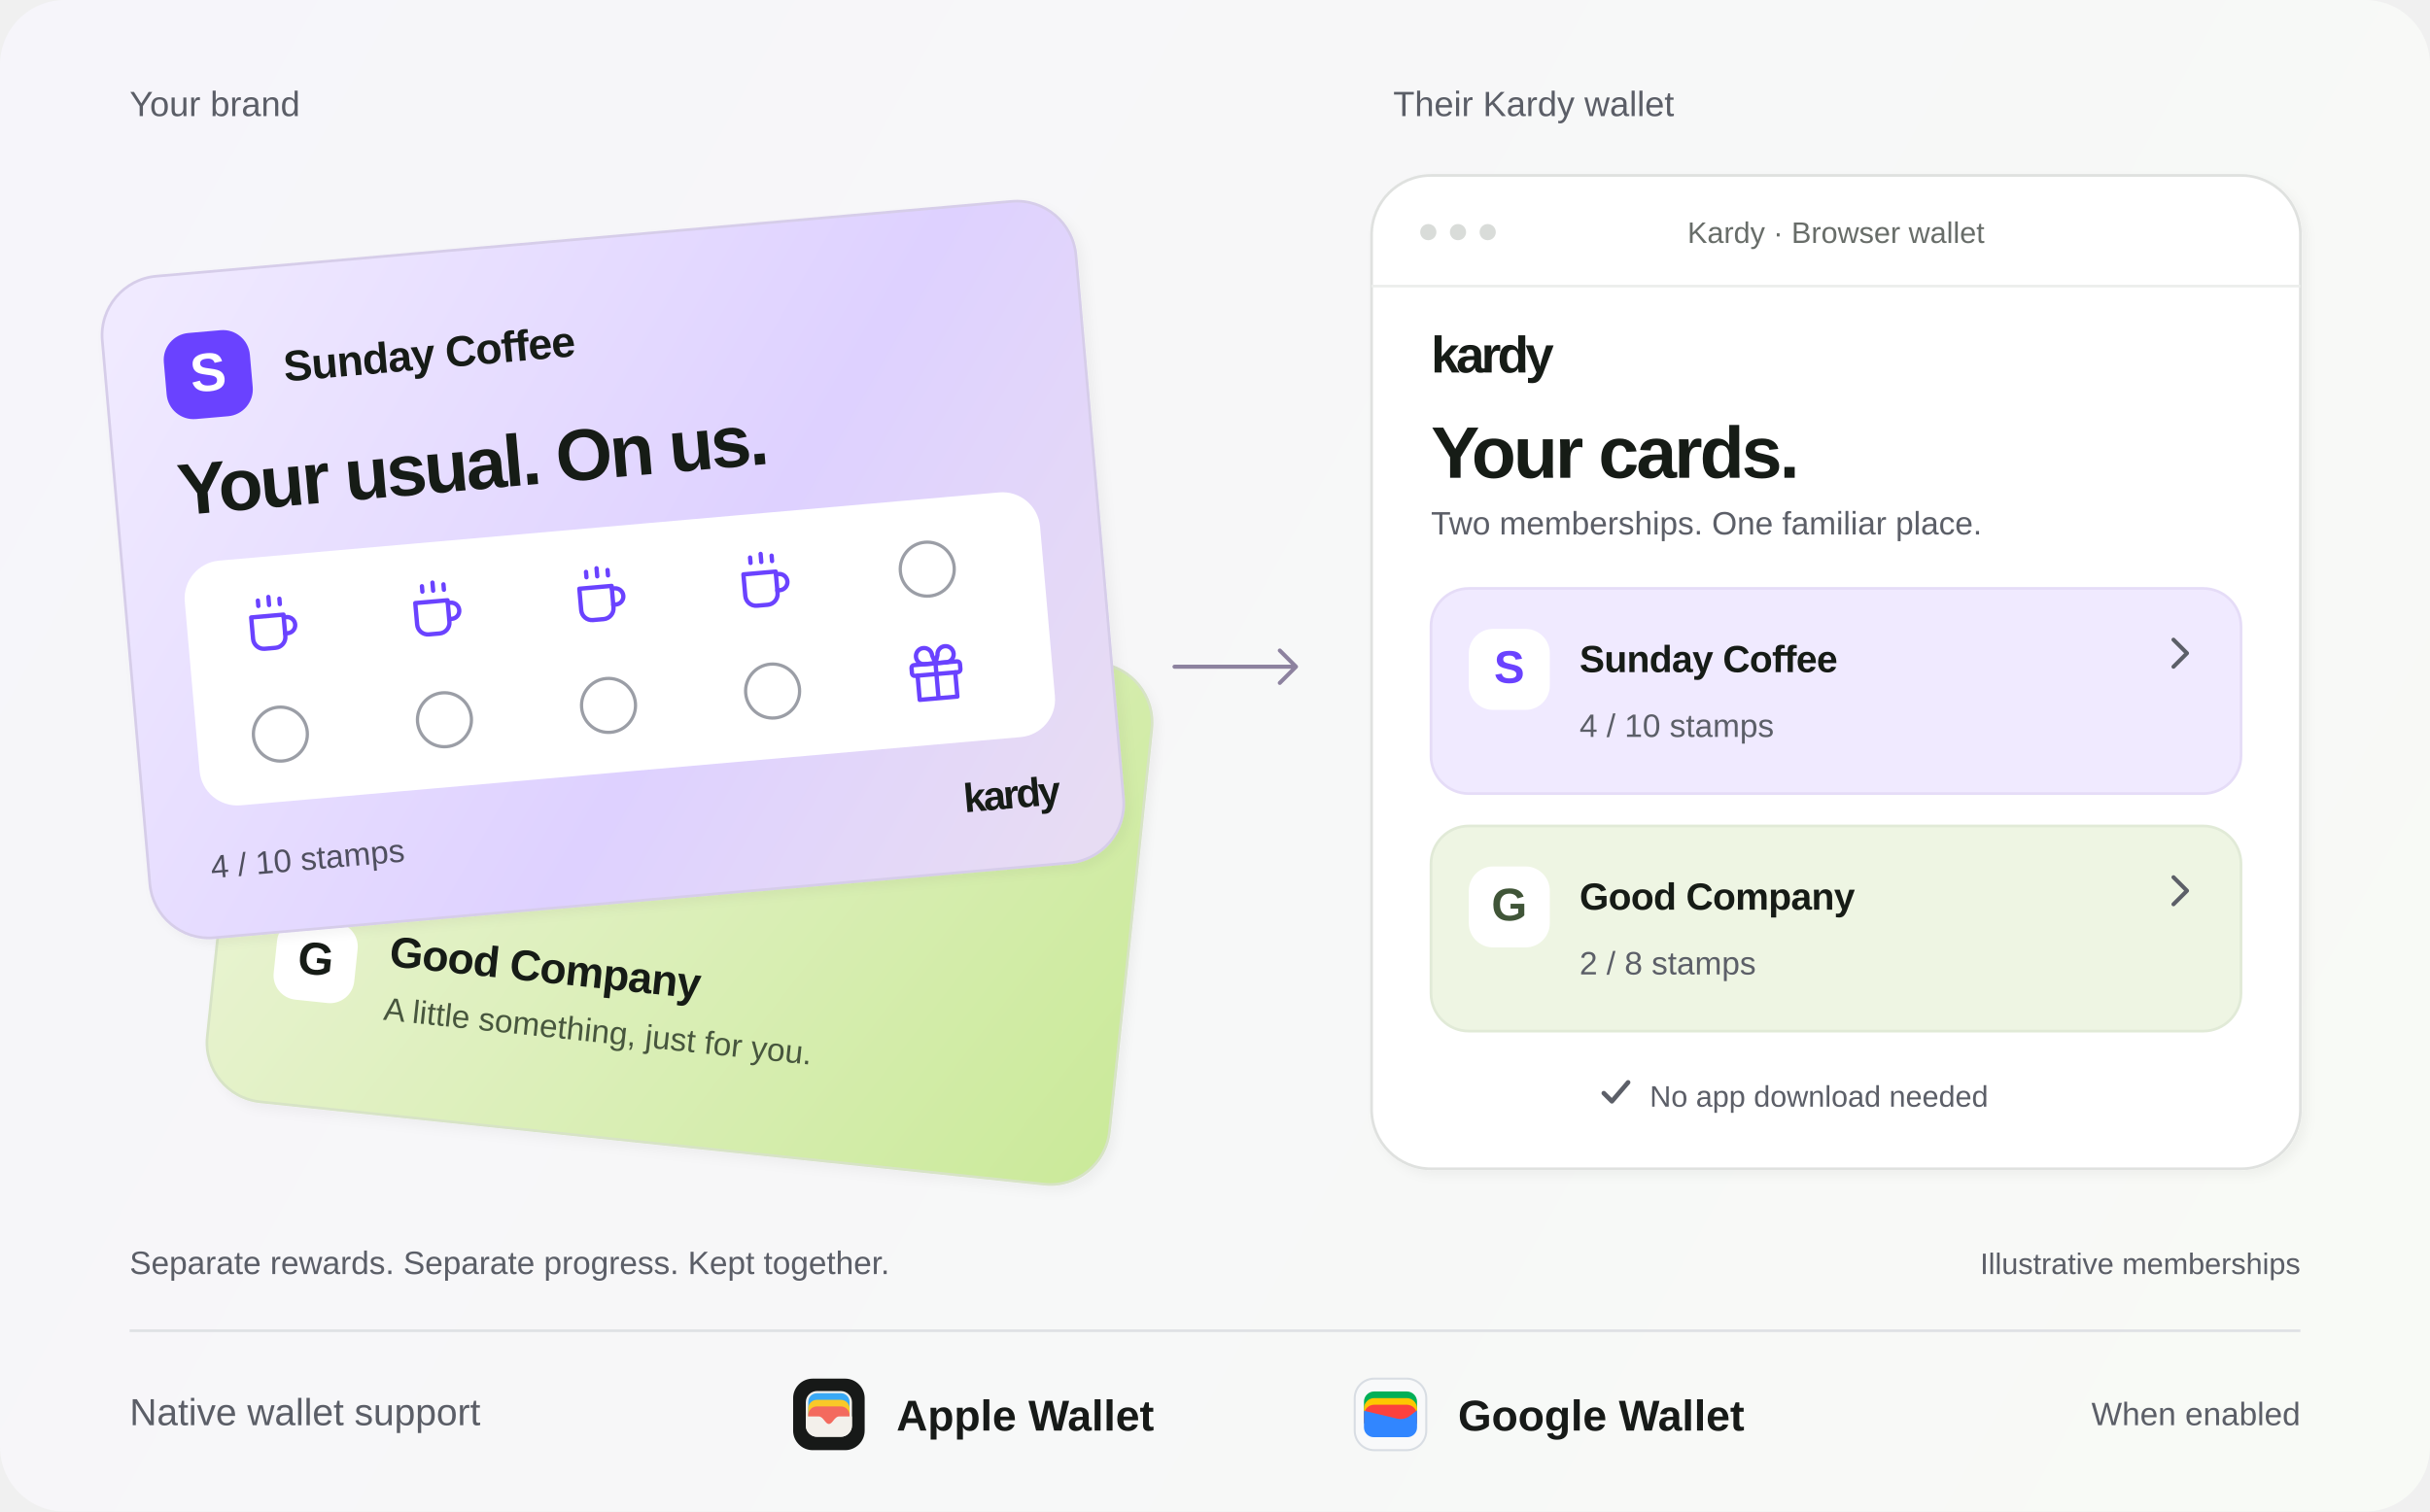
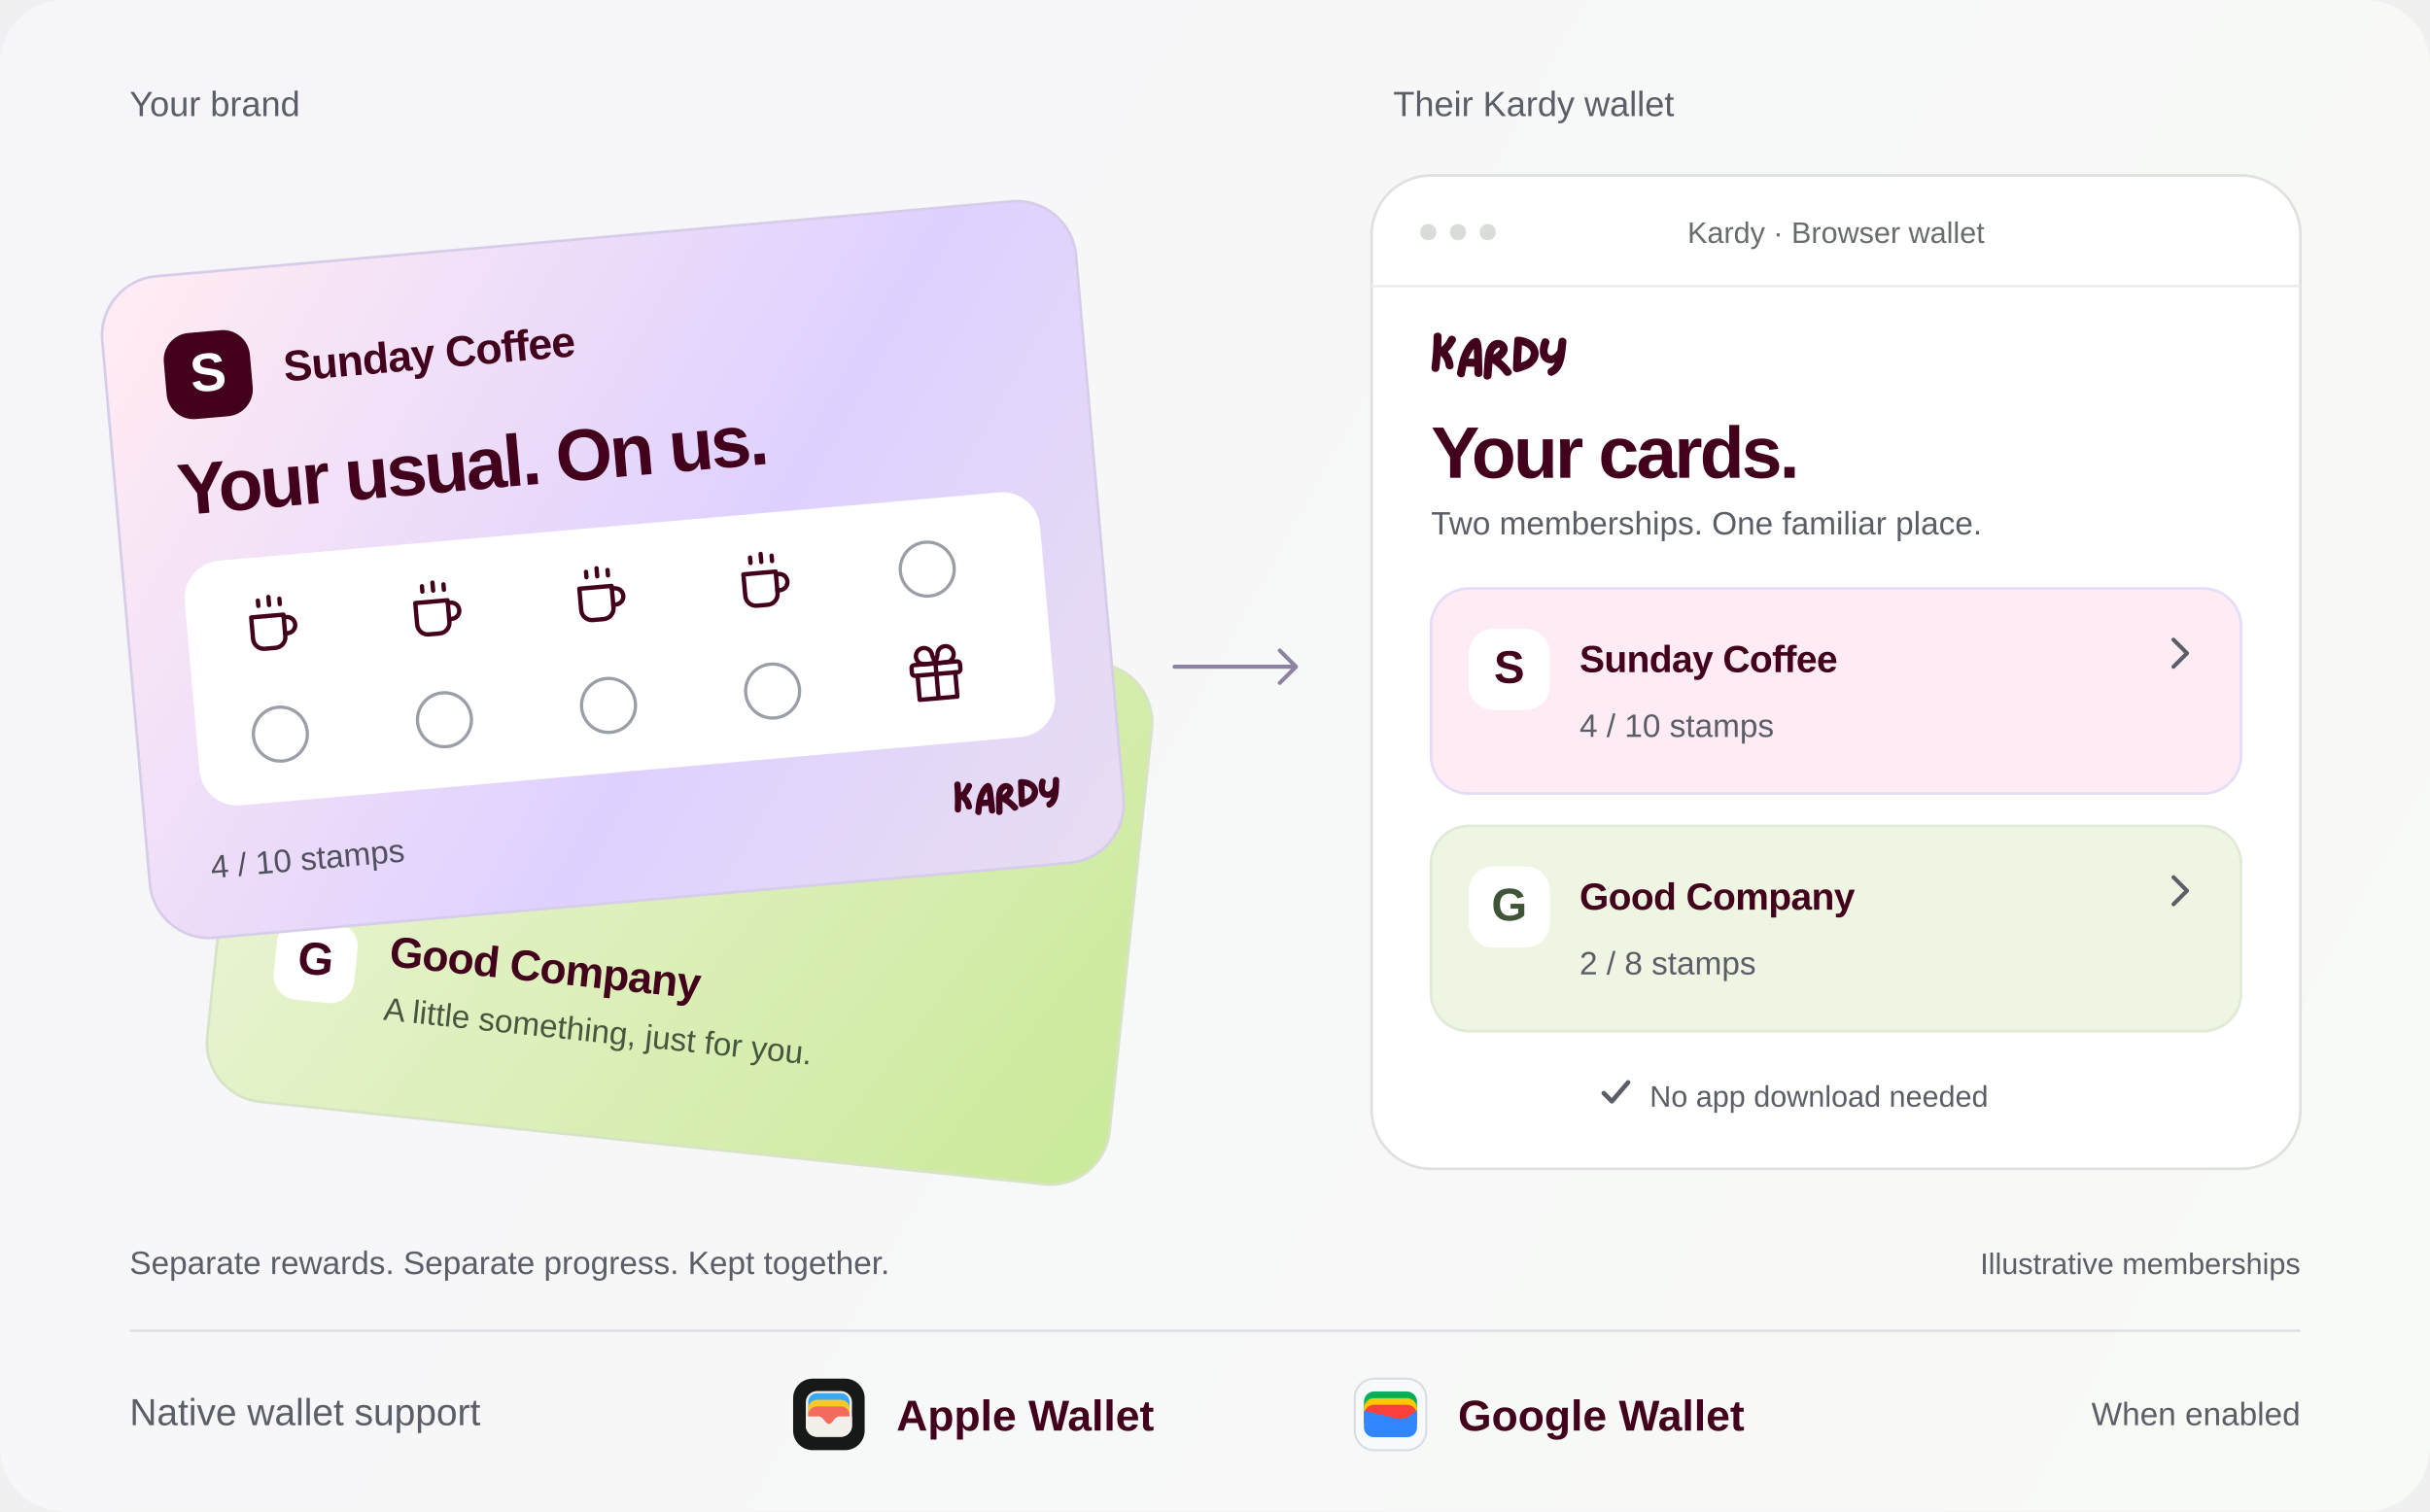
<svg xmlns="http://www.w3.org/2000/svg" viewBox="0 0 900 560" fill="none" role="img" aria-labelledby="title desc">
  <defs>
    <linearGradient id="surface" x1="0" y1="0" x2="900" y2="500" gradientUnits="userSpaceOnUse">
      <stop stop-color="#F6F5FA" />
      <stop offset="1" stop-color="#F8FAF6" />
    </linearGradient>
    <linearGradient id="lavender" x1="20" y1="0" x2="365" y2="240" gradientUnits="userSpaceOnUse">
-       <stop stop-color="#F0EAFF" />
+       <stop stop-color="#ffebf3" />
      <stop offset=".58" stop-color="#DED1FF" />
      <stop offset="1" stop-color="#E8DDF2" />
    </linearGradient>
    <linearGradient id="lime" x1="0" y1="0" x2="340" y2="210" gradientUnits="userSpaceOnUse">
      <stop stop-color="#EEF5DB" />
      <stop offset="1" stop-color="#C9E997" />
    </linearGradient>
-     <filter id="cardShadow" x="-25%" y="-25%" width="150%" height="175%" color-interpolation-filters="sRGB">
-       <feDropShadow dy="14" stdDeviation="14" flood-color="#292238" flood-opacity=".09" />
-       <feDropShadow dy="2" stdDeviation="2" flood-color="#292238" flood-opacity=".04" />
-     </filter>
    <g id="coffee" fill="none" stroke="currentColor" stroke-width="1.6" stroke-linecap="round" stroke-linejoin="round">
      <path d="M5 9h12v8a4 4 0 0 1-4 4H9a4 4 0 0 1-4-4V9Z" />
      <path d="M17 10h1a3 3 0 1 1 0 6h-1M8 3v2M12 2v3M16 3v2" />
    </g>
    <g id="gift" fill="none" stroke="currentColor" stroke-width="1.6" stroke-linecap="round" stroke-linejoin="round">
      <rect x="3" y="8" width="18" height="4" rx="1" />
      <path d="M5 12v9h14v-9M12 8v13M12 8H8a3 3 0 1 1 3-3l1 3Zm0 0h4a3 3 0 1 0-3-3l-1 3Z" />
    </g>
  </defs>
  <rect width="900" height="560" rx="24" fill="url(#surface)" />
-   <g font-family="Arial, Helvetica, sans-serif" fill="#171A18">
+   <g font-family="Arial, Helvetica, sans-serif" fill="#42001C">
    <text x="48" y="43" font-size="13" fill="#5B5E67">Your brand</text>
    <text x="516" y="43" font-size="13" fill="#5B5E67">Their Kardy wallet</text>
-     <g transform="translate(84 230) rotate(6 168 94)" filter="url(#cardShadow)">
+     <g transform="translate(84 230) rotate(6 168 94)">
      <rect width="336" height="194" rx="22" fill="url(#lime)" stroke="#D7E3C6" />
      <rect x="22" y="125" width="30" height="30" rx="9" fill="white" />
      <text x="37" y="145" text-anchor="middle" font-size="17" font-weight="600">G</text>
      <text x="64" y="139" font-size="16" font-weight="600" letter-spacing="-.3">Good Company</text>
      <text x="64" y="159" font-size="12" fill="#47563E">A little something, just for you.</text>
    </g>
-     <g transform="translate(46 88) rotate(-5 181 123)" filter="url(#cardShadow)">
+     <g transform="translate(46 88) rotate(-5 181 123)">
      <rect width="362" height="246" rx="22" fill="url(#lavender)" stroke="#D6CDE9" />
-       <rect x="22" y="22" width="32" height="32" rx="10" fill="#6B42FF" />
+       <rect x="22" y="22" width="32" height="32" rx="10" fill="#42001C" />
      <text x="38" y="44" text-anchor="middle" font-size="20" font-weight="600" fill="white">S</text>
      <text x="66" y="43" font-size="16" font-weight="600" letter-spacing="-.3">Sunday Coffee</text>
      <text x="23" y="89" font-size="27" font-weight="600" letter-spacing="-1">Your usual. On us.</text>
      <rect x="22" y="107" width="318" height="91" rx="14" fill="white" />
-       <g color="#6B42FF">
+       <g color="#42001C">
        <use href="#coffee" x="41" y="120" />
        <use href="#coffee" x="102" y="120" />
        <use href="#coffee" x="163" y="120" />
        <use href="#coffee" x="224" y="120" />
      </g>
      <g fill="none" stroke="#9B9EA6" stroke-width="1.2">
        <circle cx="297" cy="133" r="10" />
        <circle cx="53" cy="173" r="10" />
        <circle cx="114" cy="173" r="10" />
        <circle cx="175" cy="173" r="10" />
        <circle cx="236" cy="173" r="10" />
      </g>
-       <use href="#gift" x="285" y="160" color="#6B42FF" />
+       <use href="#gift" x="285" y="160" color="#42001C" />
      <text x="23" y="224" font-size="12" fill="#50505E">4 / 10 stamps</text>
-       <text x="339" y="224" text-anchor="end" font-size="15" font-weight="600" letter-spacing="-1">kardy</text>
+       <svg x="299.25" y="211.7" width="39.75" height="15" viewBox="325 255 790 277" fill="#42001C">
+         <path d="M 154.594 -195.406 C 148.406 -184.895 141.754 -174.535 134.641 -164.328 C 127.535 -154.129 119.348 -145.008 110.078 -136.969 C 129.859 -114.289 141.086 -87.391 143.766 -56.266 C 144.18 -50.492 143 -45.805 140.219 -42.203 C 137.438 -38.598 133.828 -36.227 129.391 -35.094 C 124.961 -33.957 120.379 -33.957 115.641 -35.094 C 110.898 -36.227 106.773 -38.598 103.266 -42.203 C 99.766 -45.805 97.805 -50.492 97.391 -56.266 C 96.359 -67.398 93.367 -77.914 88.422 -87.812 C 83.473 -97.707 76.984 -106.363 68.953 -113.781 C 66.891 -87.602 64.102 -61.734 60.594 -36.172 C 59.977 -32.047 58.07 -28.594 54.875 -25.812 C 51.688 -23.031 47.977 -21.07 43.75 -19.938 C 39.52 -18.801 35.551 -18.75 31.844 -19.781 C 25.25 -21.645 20.711 -25.305 18.234 -30.766 C 15.766 -36.223 14.941 -42.047 15.766 -48.234 C 19.68 -77.504 22.617 -106.926 24.578 -136.5 C 26.535 -166.082 27.617 -195.613 27.828 -225.094 C 27.828 -231.07 29.375 -235.863 32.469 -239.469 C 35.562 -243.07 39.426 -245.441 44.062 -246.578 C 48.695 -247.711 53.332 -247.711 57.969 -246.578 C 62.602 -245.441 66.469 -243.07 69.562 -239.469 C 72.656 -235.863 74.203 -231.07 74.203 -225.094 C 73.992 -214.988 73.785 -204.938 73.578 -194.938 C 73.379 -184.945 72.969 -174.898 72.344 -164.797 C 78.531 -168.504 84.195 -173.5 89.344 -179.781 C 94.5 -186.07 99.141 -192.723 103.266 -199.734 C 107.391 -206.742 111.102 -213.031 114.406 -218.594 C 117.488 -223.75 121.242 -227.098 125.672 -228.641 C 130.109 -230.191 134.645 -230.348 139.281 -229.109 C 143.926 -227.867 147.945 -225.547 151.344 -222.141 C 154.75 -218.742 156.863 -214.727 157.688 -210.094 C 158.508 -205.457 157.477 -200.562 154.594 -195.406 Z M 154.594 -195.406 " transform="translate(312.3325 504.75)" />
+         <path d="M 160.156 -135.734 C 160.781 -115.117 161.297 -94.504 161.703 -73.891 C 162.117 -53.285 162.633 -32.676 163.25 -12.062 C 163.457 -6.082 162.016 -1.289 158.922 2.312 C 155.828 5.926 152.016 8.297 147.484 9.422 C 142.953 10.555 138.363 10.504 133.719 9.266 C 129.082 8.035 125.164 5.664 121.969 2.156 C 118.781 -1.34 117.082 -6.082 116.875 -12.062 C 116.664 -18.238 116.508 -24.422 116.406 -30.609 C 116.301 -36.797 116.145 -42.977 115.938 -49.156 L 69.562 -50.703 C 67.914 -43.078 66.367 -35.348 64.922 -27.516 C 63.484 -19.68 62.039 -11.848 60.594 -4.016 C 59.57 1.754 57.254 5.977 53.641 8.656 C 50.035 11.332 45.863 12.672 41.125 12.672 C 36.383 12.672 31.898 11.43 27.672 8.953 C 23.441 6.484 20.141 3.086 17.766 -1.234 C 15.398 -5.566 14.734 -10.617 15.766 -16.391 C 19.473 -36.586 23.645 -56.578 28.281 -76.359 C 32.926 -96.148 39.473 -115.426 47.922 -134.188 C 52.047 -143.457 57.301 -153.453 63.688 -164.172 C 70.082 -174.891 77.348 -184.734 85.484 -193.703 C 93.629 -202.672 102.648 -209.32 112.547 -213.656 C 121.816 -217.562 129.336 -218.281 135.109 -215.812 C 140.879 -213.344 145.414 -208.859 148.719 -202.359 C 152.02 -195.867 154.441 -188.5 155.984 -180.25 C 157.523 -172.008 158.551 -163.867 159.062 -155.828 C 159.582 -147.785 159.945 -141.086 160.156 -135.734 Z M 84.094 -101.719 C 83.895 -100.895 83.641 -100.07 83.328 -99.25 C 83.016 -98.426 82.656 -97.602 82.25 -96.781 C 87.812 -96.57 93.27 -96.363 98.625 -96.156 C 103.988 -95.945 109.348 -95.738 114.703 -95.531 C 114.504 -102.133 114.352 -108.785 114.25 -115.484 C 114.145 -122.18 113.988 -128.93 113.781 -135.734 C 113.57 -138.41 113.469 -141.242 113.469 -144.234 C 113.469 -147.223 113.469 -150.266 113.469 -153.359 C 109.969 -149.234 106.977 -145.211 104.5 -141.297 C 100.383 -135.109 96.625 -128.719 93.219 -122.125 C 89.82 -115.531 86.781 -108.727 84.094 -101.719 Z M 84.094 -101.719 " transform="translate(460.742 504.75)" />
+         <path d="M 175.922 -29.375 C 179.43 -24.633 180.875 -19.992 180.25 -15.453 C 179.633 -10.922 177.676 -7.055 174.375 -3.859 C 171.082 -0.672 167.113 1.594 162.469 2.938 C 157.832 4.281 153.094 4.332 148.25 3.094 C 143.406 1.852 139.234 -1.133 135.734 -5.875 C 126.453 -18.656 116.094 -30.457 104.656 -41.281 C 93.219 -52.102 80.906 -61.844 67.719 -70.5 C 66.688 -58.125 65.707 -45.852 64.781 -33.688 C 63.852 -21.531 62.875 -9.27 61.844 3.094 C 61.426 9.07 59.516 13.812 56.109 17.312 C 52.711 20.82 48.645 23.191 43.906 24.422 C 39.164 25.66 34.578 25.66 30.141 24.422 C 25.711 23.191 22.055 20.82 19.172 17.312 C 16.285 13.812 15.047 9.07 15.453 3.094 C 17.305 -19.582 18.75 -42.566 19.781 -65.859 C 20.812 -89.148 23.598 -111.926 28.141 -134.188 C 30.398 -145.52 34.625 -156.547 40.812 -167.266 C 47 -177.984 54.883 -186.898 64.469 -194.016 C 74.051 -201.129 85.234 -204.891 98.016 -205.297 C 106.879 -205.711 115.273 -204.062 123.203 -200.344 C 131.141 -196.633 137.891 -191.535 143.453 -185.047 C 149.023 -178.555 152.789 -171.133 154.75 -162.781 C 156.707 -154.438 156.242 -145.832 153.359 -136.969 C 150.473 -128.312 145.781 -120.016 139.281 -112.078 C 132.789 -104.141 125.32 -97.285 116.875 -91.516 C 138.926 -73.785 158.609 -53.07 175.922 -29.375 Z M 109.766 -153.359 C 108.941 -157.484 107.344 -159.801 104.969 -160.312 C 102.594 -160.832 99.91 -160.16 96.922 -158.297 C 93.941 -156.441 91.008 -154.07 88.125 -151.188 C 85.238 -148.301 82.766 -145.469 80.703 -142.688 C 78.641 -139.906 77.297 -137.895 76.672 -136.656 C 75.023 -132.125 73.582 -126.973 72.344 -121.203 C 76.469 -121.816 80.176 -123.102 83.469 -125.062 C 86.77 -127.02 89.969 -129.441 93.062 -132.328 C 94.301 -133.566 96.363 -135.523 99.25 -138.203 C 102.133 -140.879 104.707 -143.66 106.969 -146.547 C 109.238 -149.441 110.172 -151.711 109.766 -153.359 Z M 109.766 -153.359 " transform="translate(614.7168 504.75)" />
+         <path d="M 67.094 -221.688 C 79.25 -219.414 90.992 -216.016 102.328 -211.484 C 113.672 -206.953 124.188 -200.359 133.875 -191.703 C 144.383 -182.211 152.523 -170.922 158.297 -157.828 C 164.078 -144.742 166.141 -131.094 164.484 -116.875 C 163.047 -104.707 159.18 -93.473 152.891 -83.172 C 146.609 -72.867 138.93 -63.801 129.859 -55.969 C 119.754 -47.312 107.848 -40.352 94.141 -35.094 C 80.441 -29.832 67.301 -25.145 54.719 -21.031 C 51.219 -20 47.66 -19.066 44.047 -18.234 C 40.441 -17.41 36.891 -17.207 33.391 -17.625 C 28.441 -18.445 24.164 -20.816 20.562 -24.734 C 16.957 -28.648 15.254 -33.082 15.453 -38.031 C 16.898 -94.094 19.688 -150.363 23.812 -206.844 C 24.219 -213.238 26.328 -217.672 30.141 -220.141 C 33.953 -222.617 38.488 -223.957 43.75 -224.156 C 49.008 -224.363 54.113 -224.055 59.062 -223.234 C 61.738 -222.816 64.414 -222.301 67.094 -221.688 Z M 116.562 -114.094 C 119.445 -122.539 119.91 -130.113 117.953 -136.812 C 115.992 -143.508 112.438 -149.383 107.281 -154.438 C 102.133 -159.488 96.055 -163.66 89.047 -166.953 C 82.035 -170.254 74.926 -172.629 67.719 -174.078 C 65.656 -140.066 64.004 -106.469 62.766 -73.281 C 70.391 -75.75 77.754 -78.582 84.859 -81.781 C 91.973 -84.977 98.312 -89.148 103.875 -94.297 C 109.445 -99.453 113.676 -106.051 116.562 -114.094 Z M 116.562 -114.094 " transform="translate(785.6969 504.75)" />
+         <path d="M 124.906 -199.734 C 125.531 -205.504 127.645 -209.938 131.25 -213.031 C 134.852 -216.125 138.973 -217.82 143.609 -218.125 C 148.254 -218.438 152.789 -217.613 157.219 -215.656 C 161.656 -213.695 165.16 -210.656 167.734 -206.531 C 170.305 -202.414 171.18 -197.473 170.359 -191.703 C 168.711 -178.297 167.164 -164.117 165.719 -149.172 C 164.281 -134.234 162.172 -119.238 159.391 -104.188 C 156.609 -89.145 152.586 -74.77 147.328 -61.062 C 142.066 -47.352 134.898 -35.086 125.828 -24.266 C 116.766 -13.441 105.125 -4.836 90.906 1.547 C 85.539 4.016 80.641 4.523 76.203 3.078 C 71.773 1.641 68.223 -0.984 65.547 -4.797 C 62.867 -8.609 61.27 -12.938 60.75 -17.781 C 60.238 -22.625 61.062 -27.207 63.219 -31.531 C 65.383 -35.863 69.148 -39.266 74.516 -41.734 C 81.523 -44.828 87.242 -49.207 91.672 -54.875 C 96.109 -60.551 99.664 -66.789 102.344 -73.594 C 93.895 -70.5 85.289 -69.051 76.531 -69.25 C 67.77 -69.457 59.16 -71.625 50.703 -75.75 C 39.578 -81.52 31.281 -89.453 25.812 -99.547 C 20.352 -109.648 17.109 -120.734 16.078 -132.797 C 15.047 -144.859 15.613 -156.914 17.781 -168.969 C 19.945 -181.031 23.191 -191.906 27.516 -201.594 C 29.785 -207.156 33.082 -210.914 37.406 -212.875 C 41.738 -214.832 46.223 -215.348 50.859 -214.422 C 55.492 -213.492 59.664 -211.535 63.375 -208.547 C 67.094 -205.555 69.617 -201.742 70.953 -197.109 C 72.297 -192.473 71.832 -187.473 69.562 -182.109 C 67.914 -178.398 66.266 -173.609 64.609 -167.734 C 62.961 -161.859 61.781 -155.625 61.062 -149.031 C 60.344 -142.438 60.598 -136.301 61.828 -130.625 C 63.066 -124.957 65.957 -120.68 70.5 -117.797 C 74.613 -115.117 79.094 -114.297 83.938 -115.328 C 88.781 -116.359 93.414 -118.52 97.844 -121.812 C 102.281 -125.113 106.25 -128.926 109.75 -133.25 C 113.258 -137.582 116.047 -141.602 118.109 -145.312 C 119.348 -154.383 120.484 -163.453 121.516 -172.516 C 122.547 -181.586 123.676 -190.66 124.906 -199.734 Z M 124.906 -199.734 " transform="translate(941.5269 504.75)" />
+       </svg>
    </g>
    <path d="M435 247h45m-6-6 6 6-6 6" fill="none" stroke="#8D829F" stroke-width="1.5" stroke-linecap="round" stroke-linejoin="round" />
-     <g filter="url(#cardShadow)">
+     <g>
      <rect x="508" y="65" width="344" height="368" rx="22" fill="white" stroke="#DFE1DF" />
      <path d="M508 106h344" fill="none" stroke="#ECEEEC" />
      <g fill="#D9DCD9">
        <circle cx="529" cy="86" r="3" />
        <circle cx="540" cy="86" r="3" />
        <circle cx="551" cy="86" r="3" />
      </g>
      <text x="680" y="90" text-anchor="middle" font-size="11" fill="#686D69">Kardy · Browser wallet</text>
-       <text x="530" y="138" font-size="19" font-weight="600" letter-spacing="-1.3">kardy</text>
+       <svg x="530" y="122.42" width="50.35" height="19" viewBox="325 255 790 277" fill="#42001C">
+         <path d="M 154.594 -195.406 C 148.406 -184.895 141.754 -174.535 134.641 -164.328 C 127.535 -154.129 119.348 -145.008 110.078 -136.969 C 129.859 -114.289 141.086 -87.391 143.766 -56.266 C 144.18 -50.492 143 -45.805 140.219 -42.203 C 137.438 -38.598 133.828 -36.227 129.391 -35.094 C 124.961 -33.957 120.379 -33.957 115.641 -35.094 C 110.898 -36.227 106.773 -38.598 103.266 -42.203 C 99.766 -45.805 97.805 -50.492 97.391 -56.266 C 96.359 -67.398 93.367 -77.914 88.422 -87.812 C 83.473 -97.707 76.984 -106.363 68.953 -113.781 C 66.891 -87.602 64.102 -61.734 60.594 -36.172 C 59.977 -32.047 58.07 -28.594 54.875 -25.812 C 51.688 -23.031 47.977 -21.07 43.75 -19.938 C 39.52 -18.801 35.551 -18.75 31.844 -19.781 C 25.25 -21.645 20.711 -25.305 18.234 -30.766 C 15.766 -36.223 14.941 -42.047 15.766 -48.234 C 19.68 -77.504 22.617 -106.926 24.578 -136.5 C 26.535 -166.082 27.617 -195.613 27.828 -225.094 C 27.828 -231.07 29.375 -235.863 32.469 -239.469 C 35.562 -243.07 39.426 -245.441 44.062 -246.578 C 48.695 -247.711 53.332 -247.711 57.969 -246.578 C 62.602 -245.441 66.469 -243.07 69.562 -239.469 C 72.656 -235.863 74.203 -231.07 74.203 -225.094 C 73.992 -214.988 73.785 -204.938 73.578 -194.938 C 73.379 -184.945 72.969 -174.898 72.344 -164.797 C 78.531 -168.504 84.195 -173.5 89.344 -179.781 C 94.5 -186.07 99.141 -192.723 103.266 -199.734 C 107.391 -206.742 111.102 -213.031 114.406 -218.594 C 117.488 -223.75 121.242 -227.098 125.672 -228.641 C 130.109 -230.191 134.645 -230.348 139.281 -229.109 C 143.926 -227.867 147.945 -225.547 151.344 -222.141 C 154.75 -218.742 156.863 -214.727 157.688 -210.094 C 158.508 -205.457 157.477 -200.562 154.594 -195.406 Z M 154.594 -195.406 " transform="translate(312.3325 504.75)" />
+         <path d="M 160.156 -135.734 C 160.781 -115.117 161.297 -94.504 161.703 -73.891 C 162.117 -53.285 162.633 -32.676 163.25 -12.062 C 163.457 -6.082 162.016 -1.289 158.922 2.312 C 155.828 5.926 152.016 8.297 147.484 9.422 C 142.953 10.555 138.363 10.504 133.719 9.266 C 129.082 8.035 125.164 5.664 121.969 2.156 C 118.781 -1.34 117.082 -6.082 116.875 -12.062 C 116.664 -18.238 116.508 -24.422 116.406 -30.609 C 116.301 -36.797 116.145 -42.977 115.938 -49.156 L 69.562 -50.703 C 67.914 -43.078 66.367 -35.348 64.922 -27.516 C 63.484 -19.68 62.039 -11.848 60.594 -4.016 C 59.57 1.754 57.254 5.977 53.641 8.656 C 50.035 11.332 45.863 12.672 41.125 12.672 C 36.383 12.672 31.898 11.43 27.672 8.953 C 23.441 6.484 20.141 3.086 17.766 -1.234 C 15.398 -5.566 14.734 -10.617 15.766 -16.391 C 19.473 -36.586 23.645 -56.578 28.281 -76.359 C 32.926 -96.148 39.473 -115.426 47.922 -134.188 C 52.047 -143.457 57.301 -153.453 63.688 -164.172 C 70.082 -174.891 77.348 -184.734 85.484 -193.703 C 93.629 -202.672 102.648 -209.32 112.547 -213.656 C 121.816 -217.562 129.336 -218.281 135.109 -215.812 C 140.879 -213.344 145.414 -208.859 148.719 -202.359 C 152.02 -195.867 154.441 -188.5 155.984 -180.25 C 157.523 -172.008 158.551 -163.867 159.062 -155.828 C 159.582 -147.785 159.945 -141.086 160.156 -135.734 Z M 84.094 -101.719 C 83.895 -100.895 83.641 -100.07 83.328 -99.25 C 83.016 -98.426 82.656 -97.602 82.25 -96.781 C 87.812 -96.57 93.27 -96.363 98.625 -96.156 C 103.988 -95.945 109.348 -95.738 114.703 -95.531 C 114.504 -102.133 114.352 -108.785 114.25 -115.484 C 114.145 -122.18 113.988 -128.93 113.781 -135.734 C 113.57 -138.41 113.469 -141.242 113.469 -144.234 C 113.469 -147.223 113.469 -150.266 113.469 -153.359 C 109.969 -149.234 106.977 -145.211 104.5 -141.297 C 100.383 -135.109 96.625 -128.719 93.219 -122.125 C 89.82 -115.531 86.781 -108.727 84.094 -101.719 Z M 84.094 -101.719 " transform="translate(460.742 504.75)" />
+         <path d="M 175.922 -29.375 C 179.43 -24.633 180.875 -19.992 180.25 -15.453 C 179.633 -10.922 177.676 -7.055 174.375 -3.859 C 171.082 -0.672 167.113 1.594 162.469 2.938 C 157.832 4.281 153.094 4.332 148.25 3.094 C 143.406 1.852 139.234 -1.133 135.734 -5.875 C 126.453 -18.656 116.094 -30.457 104.656 -41.281 C 93.219 -52.102 80.906 -61.844 67.719 -70.5 C 66.688 -58.125 65.707 -45.852 64.781 -33.688 C 63.852 -21.531 62.875 -9.27 61.844 3.094 C 61.426 9.07 59.516 13.812 56.109 17.312 C 52.711 20.82 48.645 23.191 43.906 24.422 C 39.164 25.66 34.578 25.66 30.141 24.422 C 25.711 23.191 22.055 20.82 19.172 17.312 C 16.285 13.812 15.047 9.07 15.453 3.094 C 17.305 -19.582 18.75 -42.566 19.781 -65.859 C 20.812 -89.148 23.598 -111.926 28.141 -134.188 C 30.398 -145.52 34.625 -156.547 40.812 -167.266 C 47 -177.984 54.883 -186.898 64.469 -194.016 C 74.051 -201.129 85.234 -204.891 98.016 -205.297 C 106.879 -205.711 115.273 -204.062 123.203 -200.344 C 131.141 -196.633 137.891 -191.535 143.453 -185.047 C 149.023 -178.555 152.789 -171.133 154.75 -162.781 C 156.707 -154.438 156.242 -145.832 153.359 -136.969 C 150.473 -128.312 145.781 -120.016 139.281 -112.078 C 132.789 -104.141 125.32 -97.285 116.875 -91.516 C 138.926 -73.785 158.609 -53.07 175.922 -29.375 Z M 109.766 -153.359 C 108.941 -157.484 107.344 -159.801 104.969 -160.312 C 102.594 -160.832 99.91 -160.16 96.922 -158.297 C 93.941 -156.441 91.008 -154.07 88.125 -151.188 C 85.238 -148.301 82.766 -145.469 80.703 -142.688 C 78.641 -139.906 77.297 -137.895 76.672 -136.656 C 75.023 -132.125 73.582 -126.973 72.344 -121.203 C 76.469 -121.816 80.176 -123.102 83.469 -125.062 C 86.77 -127.02 89.969 -129.441 93.062 -132.328 C 94.301 -133.566 96.363 -135.523 99.25 -138.203 C 102.133 -140.879 104.707 -143.66 106.969 -146.547 C 109.238 -149.441 110.172 -151.711 109.766 -153.359 Z M 109.766 -153.359 " transform="translate(614.7168 504.75)" />
+         <path d="M 67.094 -221.688 C 79.25 -219.414 90.992 -216.016 102.328 -211.484 C 113.672 -206.953 124.188 -200.359 133.875 -191.703 C 144.383 -182.211 152.523 -170.922 158.297 -157.828 C 164.078 -144.742 166.141 -131.094 164.484 -116.875 C 163.047 -104.707 159.18 -93.473 152.891 -83.172 C 146.609 -72.867 138.93 -63.801 129.859 -55.969 C 119.754 -47.312 107.848 -40.352 94.141 -35.094 C 80.441 -29.832 67.301 -25.145 54.719 -21.031 C 51.219 -20 47.66 -19.066 44.047 -18.234 C 40.441 -17.41 36.891 -17.207 33.391 -17.625 C 28.441 -18.445 24.164 -20.816 20.562 -24.734 C 16.957 -28.648 15.254 -33.082 15.453 -38.031 C 16.898 -94.094 19.688 -150.363 23.812 -206.844 C 24.219 -213.238 26.328 -217.672 30.141 -220.141 C 33.953 -222.617 38.488 -223.957 43.75 -224.156 C 49.008 -224.363 54.113 -224.055 59.062 -223.234 C 61.738 -222.816 64.414 -222.301 67.094 -221.688 Z M 116.562 -114.094 C 119.445 -122.539 119.91 -130.113 117.953 -136.812 C 115.992 -143.508 112.438 -149.383 107.281 -154.438 C 102.133 -159.488 96.055 -163.66 89.047 -166.953 C 82.035 -170.254 74.926 -172.629 67.719 -174.078 C 65.656 -140.066 64.004 -106.469 62.766 -73.281 C 70.391 -75.75 77.754 -78.582 84.859 -81.781 C 91.973 -84.977 98.312 -89.148 103.875 -94.297 C 109.445 -99.453 113.676 -106.051 116.562 -114.094 Z M 116.562 -114.094 " transform="translate(785.6969 504.75)" />
+         <path d="M 124.906 -199.734 C 125.531 -205.504 127.645 -209.938 131.25 -213.031 C 134.852 -216.125 138.973 -217.82 143.609 -218.125 C 148.254 -218.438 152.789 -217.613 157.219 -215.656 C 161.656 -213.695 165.16 -210.656 167.734 -206.531 C 170.305 -202.414 171.18 -197.473 170.359 -191.703 C 168.711 -178.297 167.164 -164.117 165.719 -149.172 C 164.281 -134.234 162.172 -119.238 159.391 -104.188 C 156.609 -89.145 152.586 -74.77 147.328 -61.062 C 142.066 -47.352 134.898 -35.086 125.828 -24.266 C 116.766 -13.441 105.125 -4.836 90.906 1.547 C 85.539 4.016 80.641 4.523 76.203 3.078 C 71.773 1.641 68.223 -0.984 65.547 -4.797 C 62.867 -8.609 61.27 -12.938 60.75 -17.781 C 60.238 -22.625 61.062 -27.207 63.219 -31.531 C 65.383 -35.863 69.148 -39.266 74.516 -41.734 C 81.523 -44.828 87.242 -49.207 91.672 -54.875 C 96.109 -60.551 99.664 -66.789 102.344 -73.594 C 93.895 -70.5 85.289 -69.051 76.531 -69.25 C 67.77 -69.457 59.16 -71.625 50.703 -75.75 C 39.578 -81.52 31.281 -89.453 25.812 -99.547 C 20.352 -109.648 17.109 -120.734 16.078 -132.797 C 15.047 -144.859 15.613 -156.914 17.781 -168.969 C 19.945 -181.031 23.191 -191.906 27.516 -201.594 C 29.785 -207.156 33.082 -210.914 37.406 -212.875 C 41.738 -214.832 46.223 -215.348 50.859 -214.422 C 55.492 -213.492 59.664 -211.535 63.375 -208.547 C 67.094 -205.555 69.617 -201.742 70.953 -197.109 C 72.297 -192.473 71.832 -187.473 69.562 -182.109 C 67.914 -178.398 66.266 -173.609 64.609 -167.734 C 62.961 -161.859 61.781 -155.625 61.062 -149.031 C 60.344 -142.438 60.598 -136.301 61.828 -130.625 C 63.066 -124.957 65.957 -120.68 70.5 -117.797 C 74.613 -115.117 79.094 -114.297 83.938 -115.328 C 88.781 -116.359 93.414 -118.52 97.844 -121.812 C 102.281 -125.113 106.25 -128.926 109.75 -133.25 C 113.258 -137.582 116.047 -141.602 118.109 -145.312 C 119.348 -154.383 120.484 -163.453 121.516 -172.516 C 122.547 -181.586 123.676 -190.66 124.906 -199.734 Z M 124.906 -199.734 " transform="translate(941.5269 504.75)" />
+       </svg>
      <text x="530" y="177" font-size="27" font-weight="600" letter-spacing="-1">Your cards.</text>
      <text x="530" y="198" font-size="12" fill="#5B5E67">Two memberships. One familiar place.</text>
-       <rect x="530" y="218" width="300" height="76" rx="14" fill="#F0EAFF" stroke="#E5DCF7" />
+       <rect x="530" y="218" width="300" height="76" rx="14" fill="#ffebf3" stroke="#E5DCF7" />
      <rect x="544" y="233" width="30" height="30" rx="9" fill="white" />
-       <text x="559" y="253" text-anchor="middle" font-size="17" font-weight="600" fill="#6B42FF">S</text>
+       <text x="559" y="253" text-anchor="middle" font-size="17" font-weight="600" fill="#42001C">S</text>
      <text x="585" y="249" font-size="14" font-weight="600" letter-spacing="-.2">Sunday Coffee</text>
      <text x="585" y="273" font-size="12" fill="#5B5E67">4 / 10 stamps</text>
      <path d="m805 237 5 5-5 5" fill="none" stroke="#5B5E67" stroke-width="1.5" stroke-linecap="round" stroke-linejoin="round" />
      <rect x="530" y="306" width="300" height="76" rx="14" fill="#EEF5E3" stroke="#E1EAD7" />
      <rect x="544" y="321" width="30" height="30" rx="9" fill="white" />
      <text x="559" y="341" text-anchor="middle" font-size="17" font-weight="600" fill="#405537">G</text>
      <text x="585" y="337" font-size="14" font-weight="600" letter-spacing="-.2">Good Company</text>
      <text x="585" y="361" font-size="12" fill="#5B5E67">2 / 8 stamps</text>
      <path d="m805 325 5 5-5 5" fill="none" stroke="#5B5E67" stroke-width="1.5" stroke-linecap="round" stroke-linejoin="round" />
      <path d="m594 405 3 3 6-7" fill="none" stroke="#5B5E67" stroke-width="1.7" stroke-linecap="round" stroke-linejoin="round" />
      <text x="611" y="410" font-size="11" fill="#5B5E67">No app download needed</text>
    </g>
    <text x="48" y="472" font-size="12" fill="#5B5E67">Separate rewards. Separate progress. Kept together.</text>
    <text x="852" y="472" text-anchor="end" font-size="11" fill="#5B5E67">Illustrative memberships</text>
    <path d="M48 493h804" stroke="#DFE1E5" />
    <text x="48" y="528" font-size="14" fill="#5B5E67">Native wallet support</text>
    <g transform="translate(293 510)" aria-hidden="true">
      <rect x="0.75" y="0.75" width="26.5" height="26.5" rx="7.25" fill="#171918" />
      <rect x="5.45" y="5.35" width="17.1" height="16.95" rx="4.15" fill="#F3F0EB" />
      <rect x="6.35" y="6.15" width="15.3" height="11.1" rx="3.2" fill="#39A9F5" />
      <rect x="6.35" y="8.6" width="15.3" height="10.9" rx="3.2" fill="#F9C928" />
      <rect x="6.35" y="11.05" width="15.3" height="10.2" rx="3.2" fill="#F36A5E" />
      <path d="M5.45 14.75h4.7c1.85 0 2.45 2.8 3.85 2.8s2-2.8 3.85-2.8h4.7v3.4a4.15 4.15 0 0 1-4.15 4.15H9.6a4.15 4.15 0 0 1-4.15-4.15v-3.4Z" fill="#F3F0EB" />
    </g>
    <text x="332" y="530" font-size="16" font-weight="600">Apple Wallet</text>
    <g transform="translate(501 510)" aria-hidden="true">
      <rect x="0.75" y="0.75" width="26.5" height="26.5" rx="7.25" fill="#F8F9FA" stroke="#D8DDE3" stroke-width="0.75" />
      <g transform="translate(4.17 5.5)">
        <path d="M0 3.792c0-2.094 1.707-3.792 3.812-3.792h12.037c2.105 0 3.812 1.698 3.812 3.792v6.938c0 2.095-1.707 3.792-3.812 3.792H3.812C1.707 14.522 0 12.825 0 10.73V3.792Z" fill="#00AF57" />
        <path d="M0 6.327c0-2.137 1.707-3.87 3.812-3.87h12.037c2.105 0 3.812 1.733 3.812 3.87v4.325c0 2.137-1.707 3.87-3.812 3.87H3.812C1.707 14.522 0 12.789 0 10.652V6.327Z" fill="#FEC700" />
        <path d="M0 8.724c0-2.104 1.709-3.81 3.816-3.81h12.029c2.108 0 3.816 1.706 3.816 3.81v1.988c0 2.104-1.708 3.81-3.816 3.81H3.816C1.709 14.522 0 12.816 0 10.712V8.724Z" fill="#FC413D" />
        <path d="m0 7.158 12.454 2.948a5.42 5.42 0 0 0 4.324-.897l2.883-2.173v6.325a3.6 3.6 0 0 1-3.622 3.583H3.664A3.63 3.63 0 0 1 0 13.36V7.158Z" fill="#3186FF" />
      </g>
    </g>
    <text x="540" y="530" font-size="16" font-weight="600">Google Wallet</text>
    <text x="852" y="528" text-anchor="end" font-size="12" fill="#5B5E67">When enabled</text>
  </g>
</svg>
